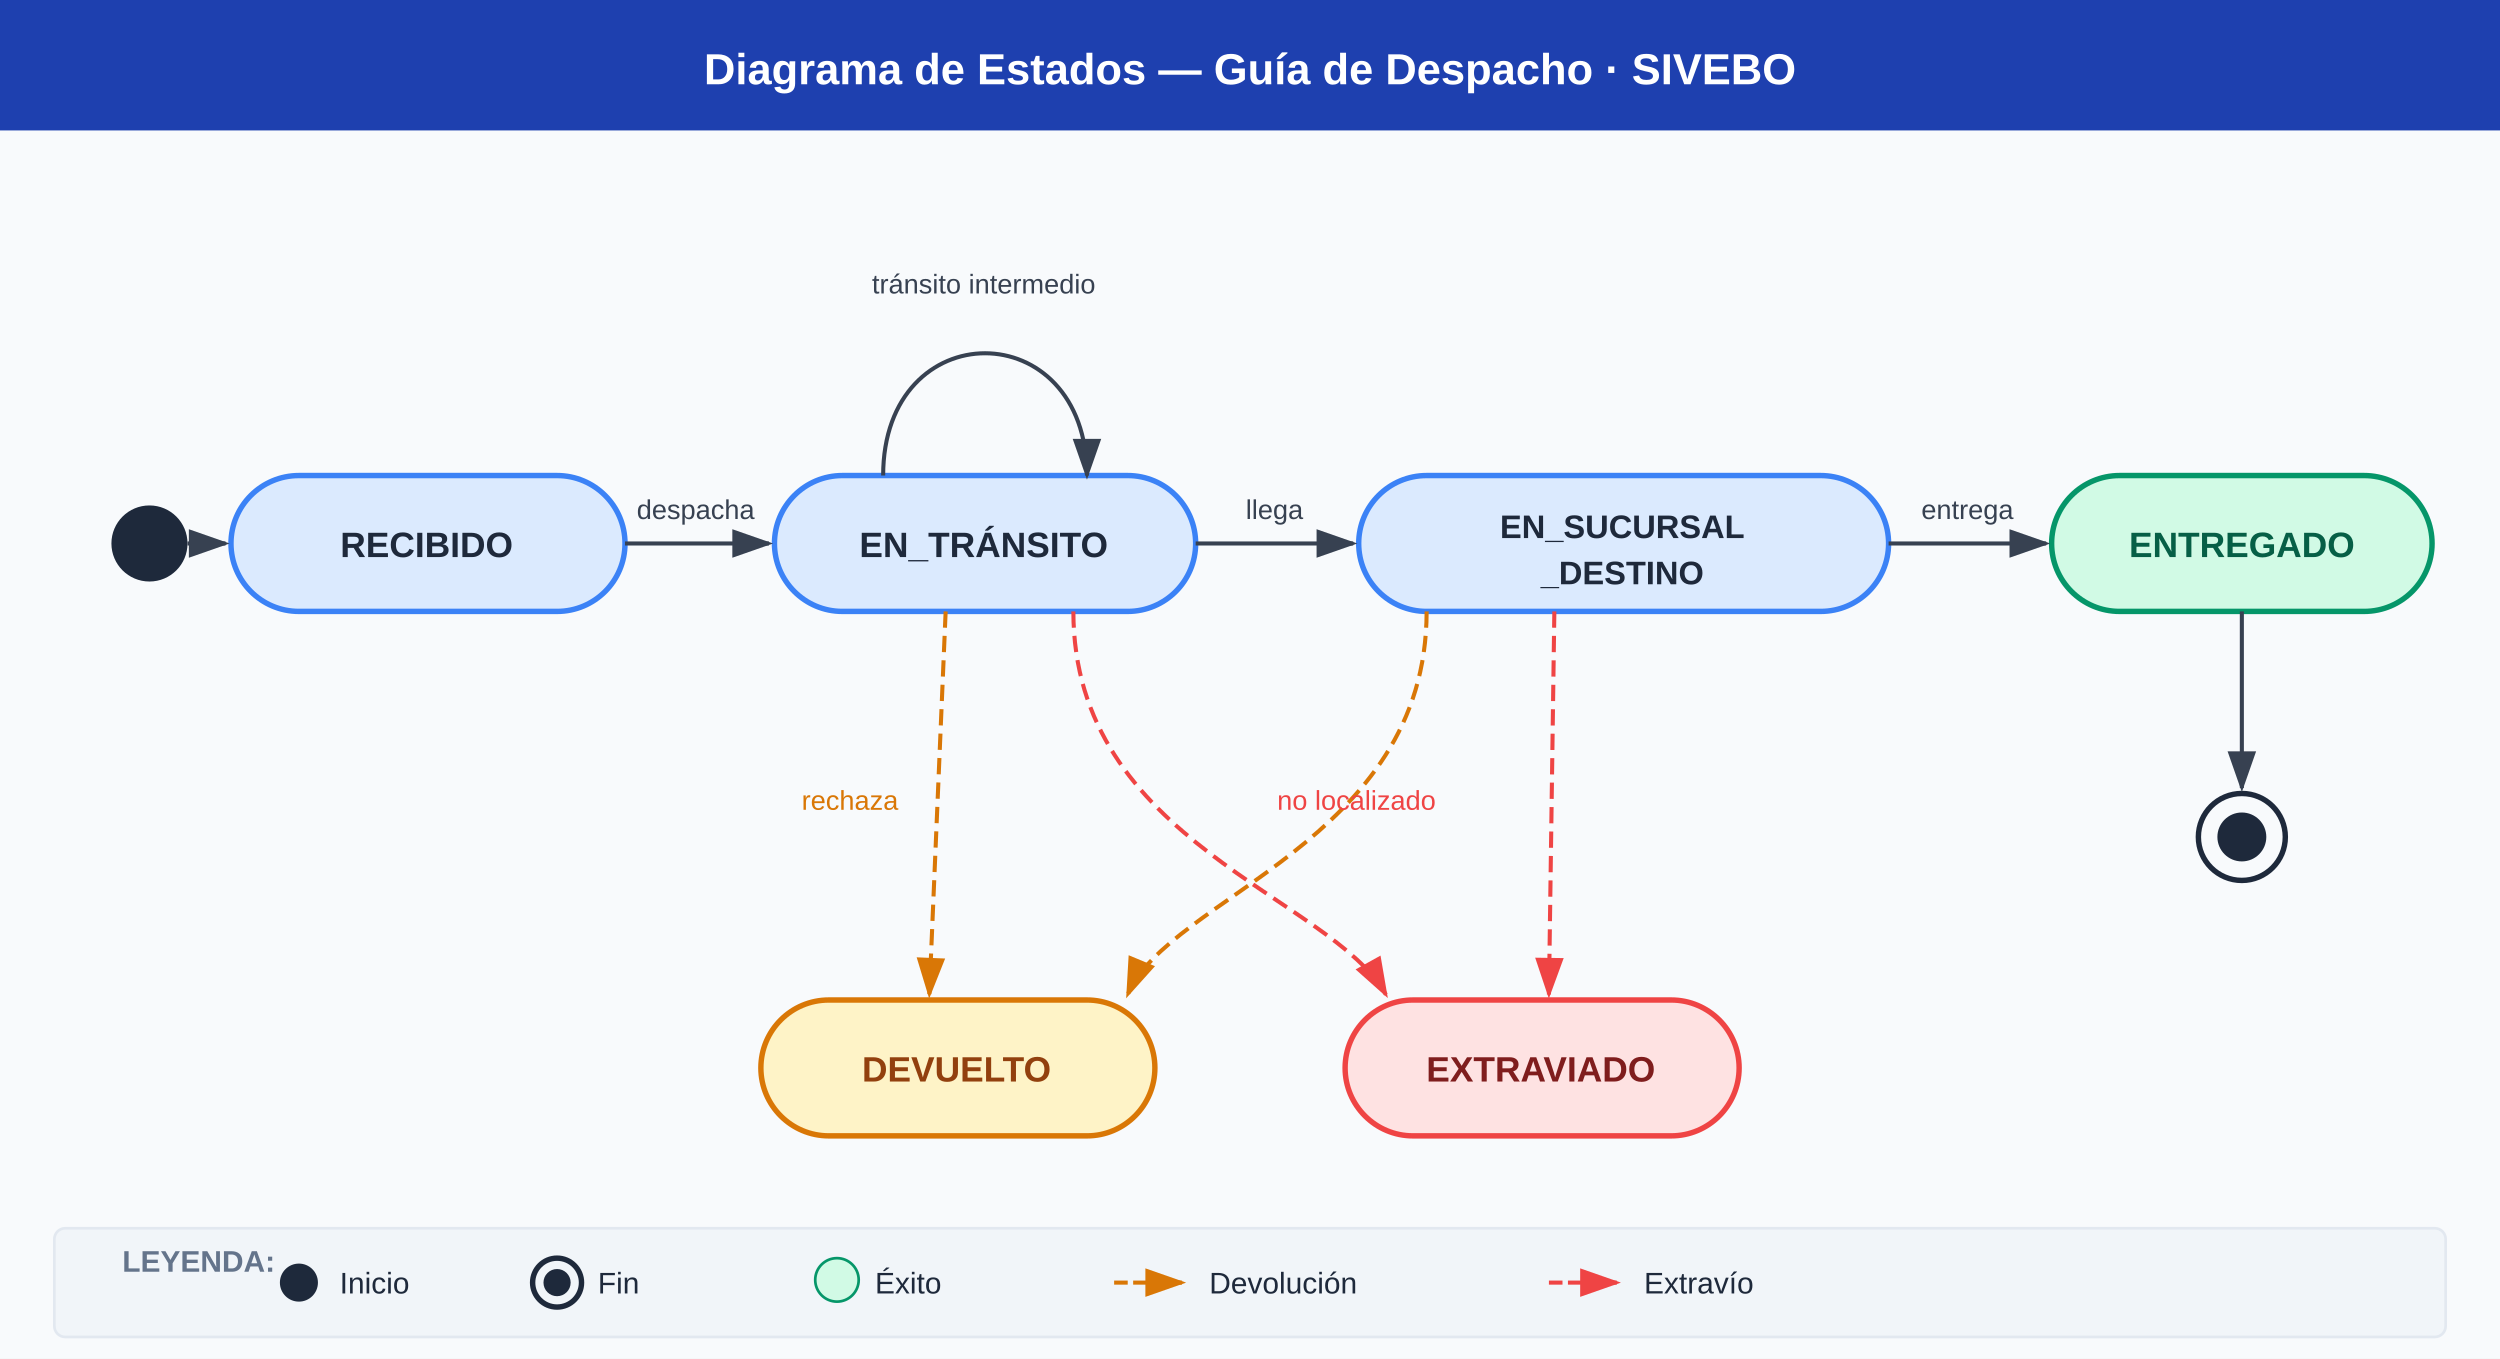
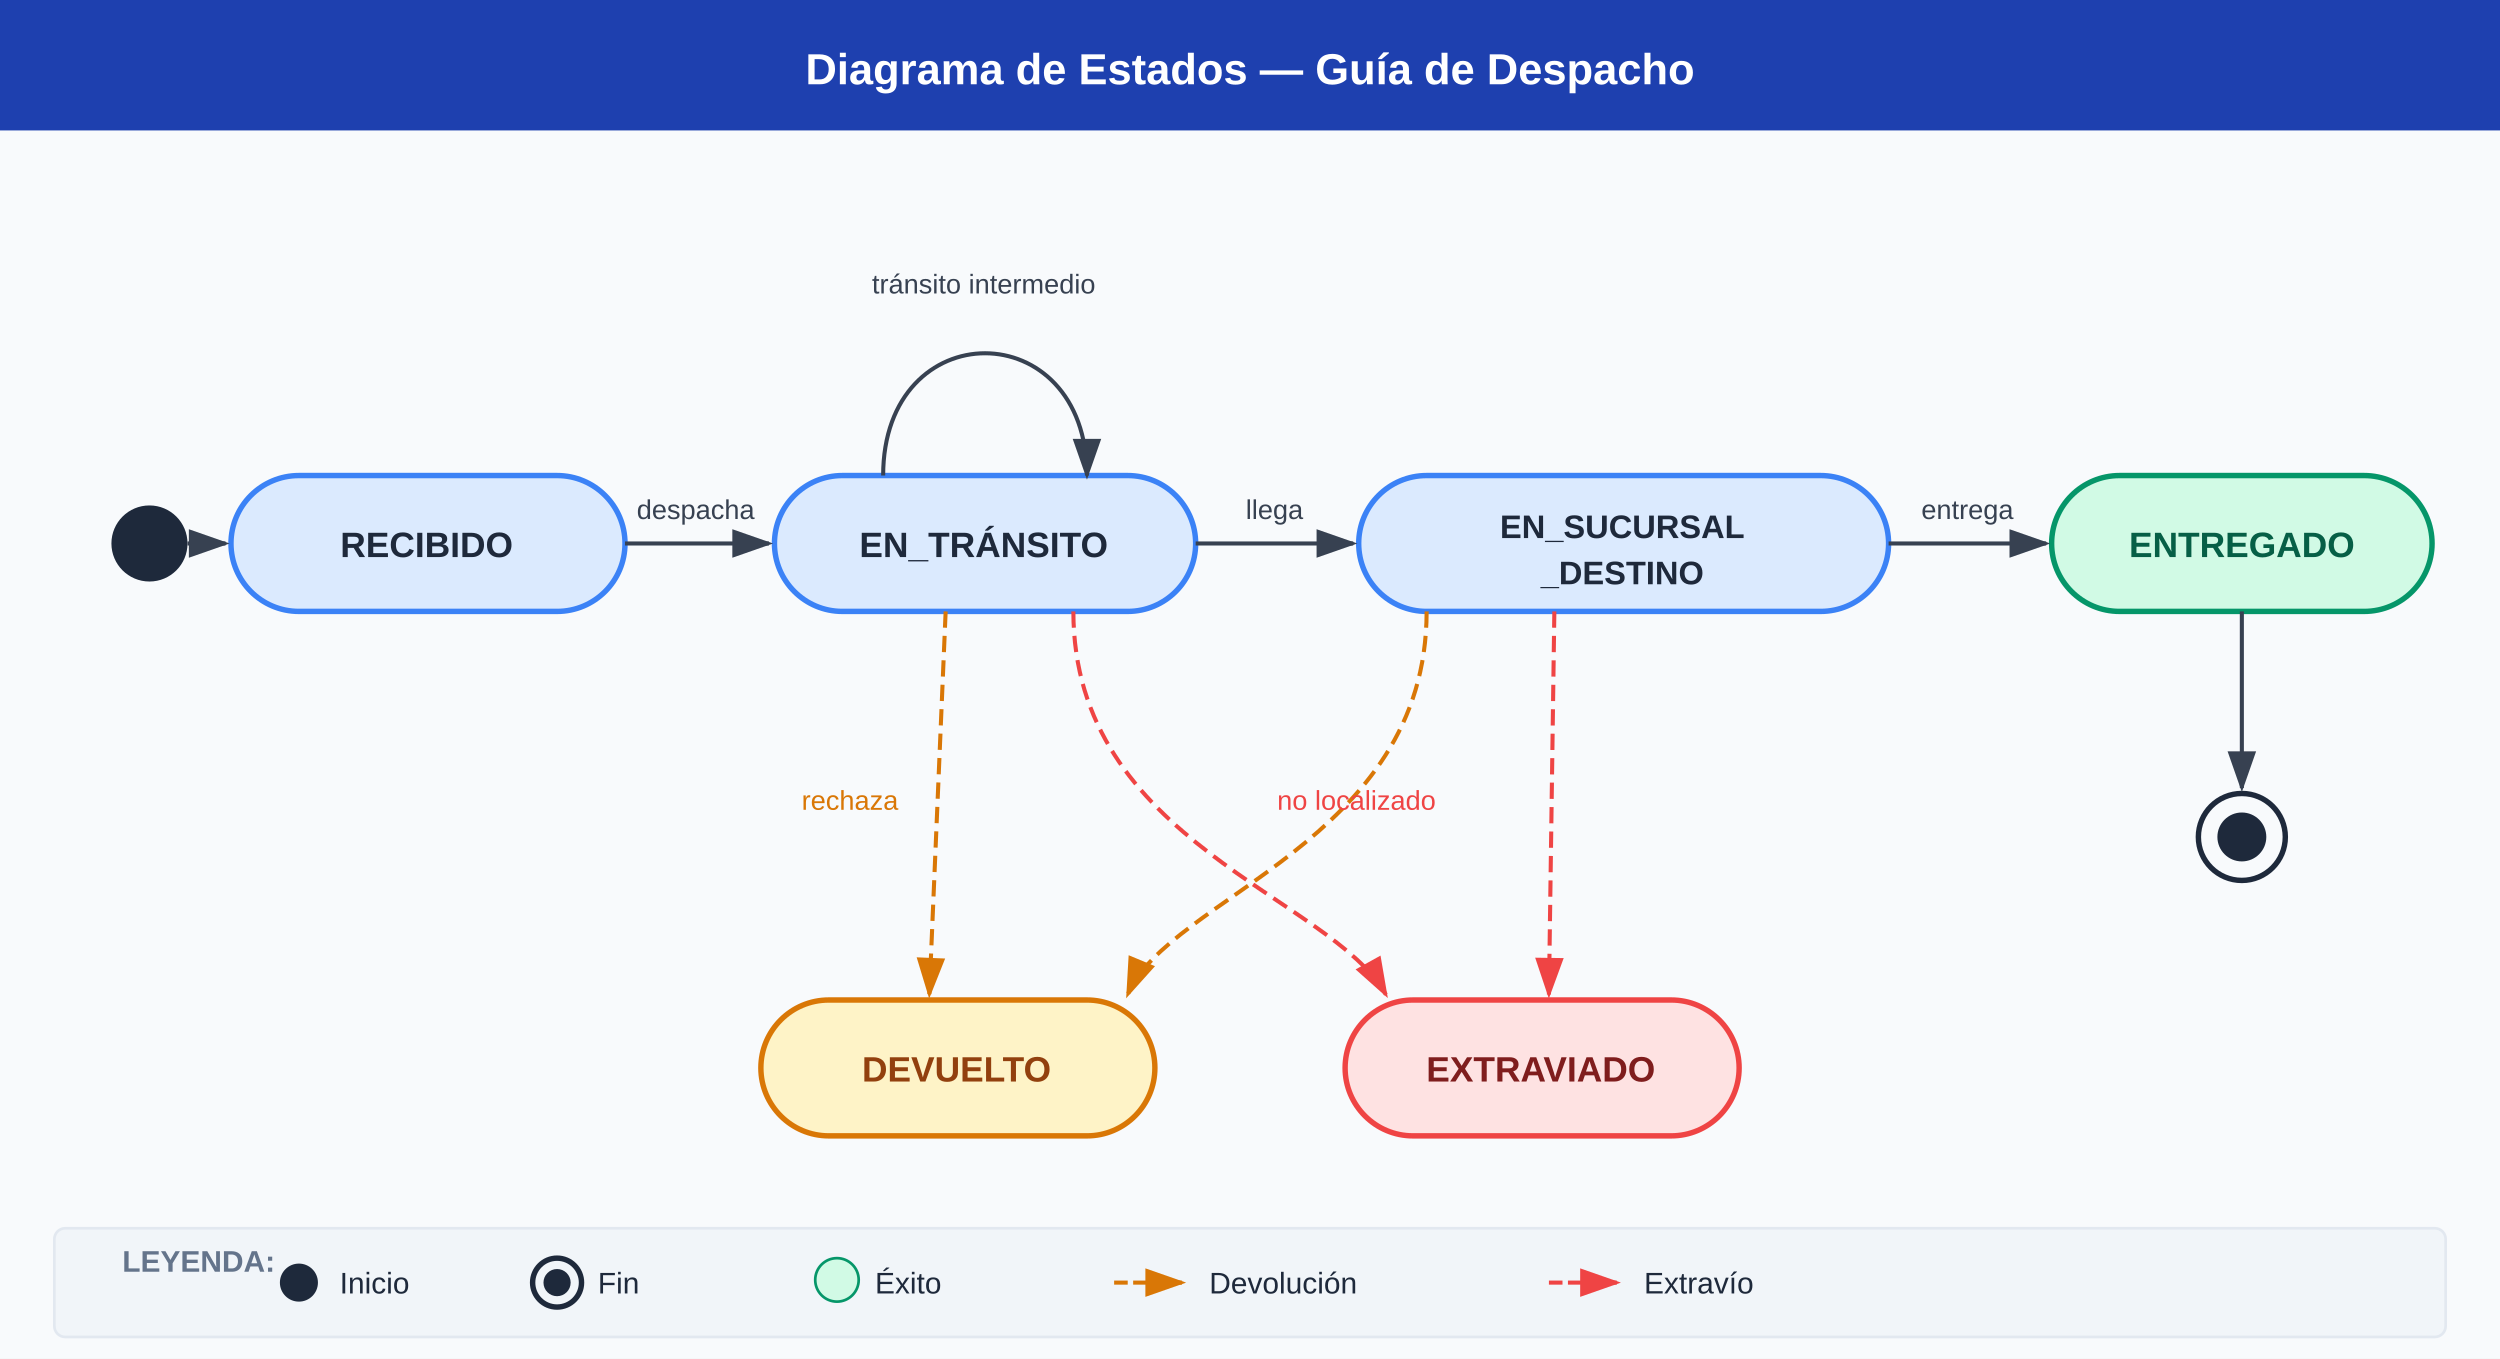
<svg xmlns="http://www.w3.org/2000/svg" width="920" height="500" font-family="Arial, sans-serif">
  <defs>
    <marker id="arr" markerWidth="10" markerHeight="7" refX="9" refY="3.5" orient="auto">
      <polygon points="0 0,10 3.5,0 7" fill="#374151" />
    </marker>
    <marker id="arr-ora" markerWidth="10" markerHeight="7" refX="9" refY="3.5" orient="auto">
      <polygon points="0 0,10 3.5,0 7" fill="#d97706" />
    </marker>
    <marker id="arr-red" markerWidth="10" markerHeight="7" refX="9" refY="3.5" orient="auto">
      <polygon points="0 0,10 3.5,0 7" fill="#ef4444" />
    </marker>
  </defs>
  <rect width="920" height="500" fill="#f8fafc" />
  <rect width="920" height="48" fill="#1e40af" />
-   <text x="460" y="31" text-anchor="middle" fill="white" font-size="16" font-weight="bold">Diagrama de Estados — Guía de Despacho · SIVEBO</text>
+   <text x="460" y="31" text-anchor="middle" fill="white" font-size="16" font-weight="bold">Diagrama de Estados — Guía de Despacho</text>
  <circle cx="55" cy="200" r="14" fill="#1e293b" />
  <rect x="85" y="175" width="145" height="50" rx="25" fill="#dbeafe" stroke="#3b82f6" stroke-width="2" />
  <text x="157" y="205" text-anchor="middle" fill="#1e293b" font-size="13" font-weight="bold">RECIBIDO</text>
  <rect x="285" y="175" width="155" height="50" rx="25" fill="#dbeafe" stroke="#3b82f6" stroke-width="2" />
  <text x="362" y="205" text-anchor="middle" fill="#1e293b" font-size="13" font-weight="bold">EN_TRÁNSITO</text>
  <rect x="500" y="175" width="195" height="50" rx="25" fill="#dbeafe" stroke="#3b82f6" stroke-width="2" />
  <text x="597" y="198" text-anchor="middle" fill="#1e293b" font-size="12" font-weight="bold">EN_SUCURSAL</text>
  <text x="597" y="215" text-anchor="middle" fill="#1e293b" font-size="12" font-weight="bold">_DESTINO</text>
  <rect x="755" y="175" width="140" height="50" rx="25" fill="#d1fae5" stroke="#059669" stroke-width="2" />
  <text x="825" y="205" text-anchor="middle" fill="#065f46" font-size="13" font-weight="bold">ENTREGADO</text>
  <circle cx="825" cy="308" r="16" fill="none" stroke="#1e293b" stroke-width="2" />
  <circle cx="825" cy="308" r="9" fill="#1e293b" />
  <rect x="280" y="368" width="145" height="50" rx="25" fill="#fef3c7" stroke="#d97706" stroke-width="2" />
  <text x="352" y="398" text-anchor="middle" fill="#92400e" font-size="13" font-weight="bold">DEVUELTO</text>
  <rect x="495" y="368" width="145" height="50" rx="25" fill="#fee2e2" stroke="#ef4444" stroke-width="2" />
  <text x="567" y="398" text-anchor="middle" fill="#7f1d1d" font-size="13" font-weight="bold">EXTRAVIADO</text>
  <line x1="69" y1="200" x2="83" y2="200" stroke="#374151" stroke-width="1.5" marker-end="url(#arr)" />
  <line x1="230" y1="200" x2="283" y2="200" stroke="#374151" stroke-width="1.5" marker-end="url(#arr)" />
  <text x="256" y="191" text-anchor="middle" font-size="10" fill="#374151">despacha</text>
  <path d="M 325,175 C 325,115 400,115 400,175" fill="none" stroke="#374151" stroke-width="1.5" marker-end="url(#arr)" />
  <text x="362" y="108" text-anchor="middle" font-size="10" fill="#374151">tránsito intermedio</text>
  <line x1="440" y1="200" x2="498" y2="200" stroke="#374151" stroke-width="1.5" marker-end="url(#arr)" />
  <text x="469" y="191" text-anchor="middle" font-size="10" fill="#374151">llega</text>
  <line x1="695" y1="200" x2="753" y2="200" stroke="#374151" stroke-width="1.5" marker-end="url(#arr)" />
  <text x="724" y="191" text-anchor="middle" font-size="10" fill="#374151">entrega</text>
  <line x1="825" y1="225" x2="825" y2="290" stroke="#374151" stroke-width="1.5" marker-end="url(#arr)" />
  <line x1="348" y1="225" x2="342" y2="366" stroke="#d97706" stroke-width="1.5" stroke-dasharray="6,3" marker-end="url(#arr-ora)" />
  <text x="295" y="298" font-size="10" fill="#d97706">rechaza</text>
  <path d="M 525,225 C 525,310 430,330 415,366" fill="none" stroke="#d97706" stroke-width="1.5" stroke-dasharray="6,3" marker-end="url(#arr-ora)" />
  <path d="M 395,225 C 395,310 490,330 510,366" fill="none" stroke="#ef4444" stroke-width="1.5" stroke-dasharray="6,3" marker-end="url(#arr-red)" />
  <text x="470" y="298" font-size="10" fill="#ef4444">no localizado</text>
  <line x1="572" y1="225" x2="570" y2="366" stroke="#ef4444" stroke-width="1.5" stroke-dasharray="6,3" marker-end="url(#arr-red)" />
  <rect x="20" y="452" width="880" height="40" rx="4" fill="#f1f5f9" stroke="#e2e8f0" />
  <text x="45" y="468" font-size="11" fill="#64748b" font-weight="bold">LEYENDA:</text>
  <circle cx="110" cy="472" r="7" fill="#1e293b" />
  <text x="125" y="476" font-size="11" fill="#1e293b">Inicio</text>
  <circle cx="205" cy="472" r="9" fill="none" stroke="#1e293b" stroke-width="2" />
  <circle cx="205" cy="472" r="5" fill="#1e293b" />
  <text x="220" y="476" font-size="11" fill="#1e293b">Fin</text>
  <rect x="300" y="463" width="16" height="16" rx="8" fill="#d1fae5" stroke="#059669" />
  <text x="322" y="476" font-size="11" fill="#1e293b">Éxito</text>
  <line x1="410" y1="472" x2="435" y2="472" stroke="#d97706" stroke-width="1.5" stroke-dasharray="5,2" marker-end="url(#arr-ora)" />
  <text x="445" y="476" font-size="11" fill="#1e293b">Devolución</text>
  <line x1="570" y1="472" x2="595" y2="472" stroke="#ef4444" stroke-width="1.5" stroke-dasharray="5,2" marker-end="url(#arr-red)" />
  <text x="605" y="476" font-size="11" fill="#1e293b">Extravío</text>
</svg>
